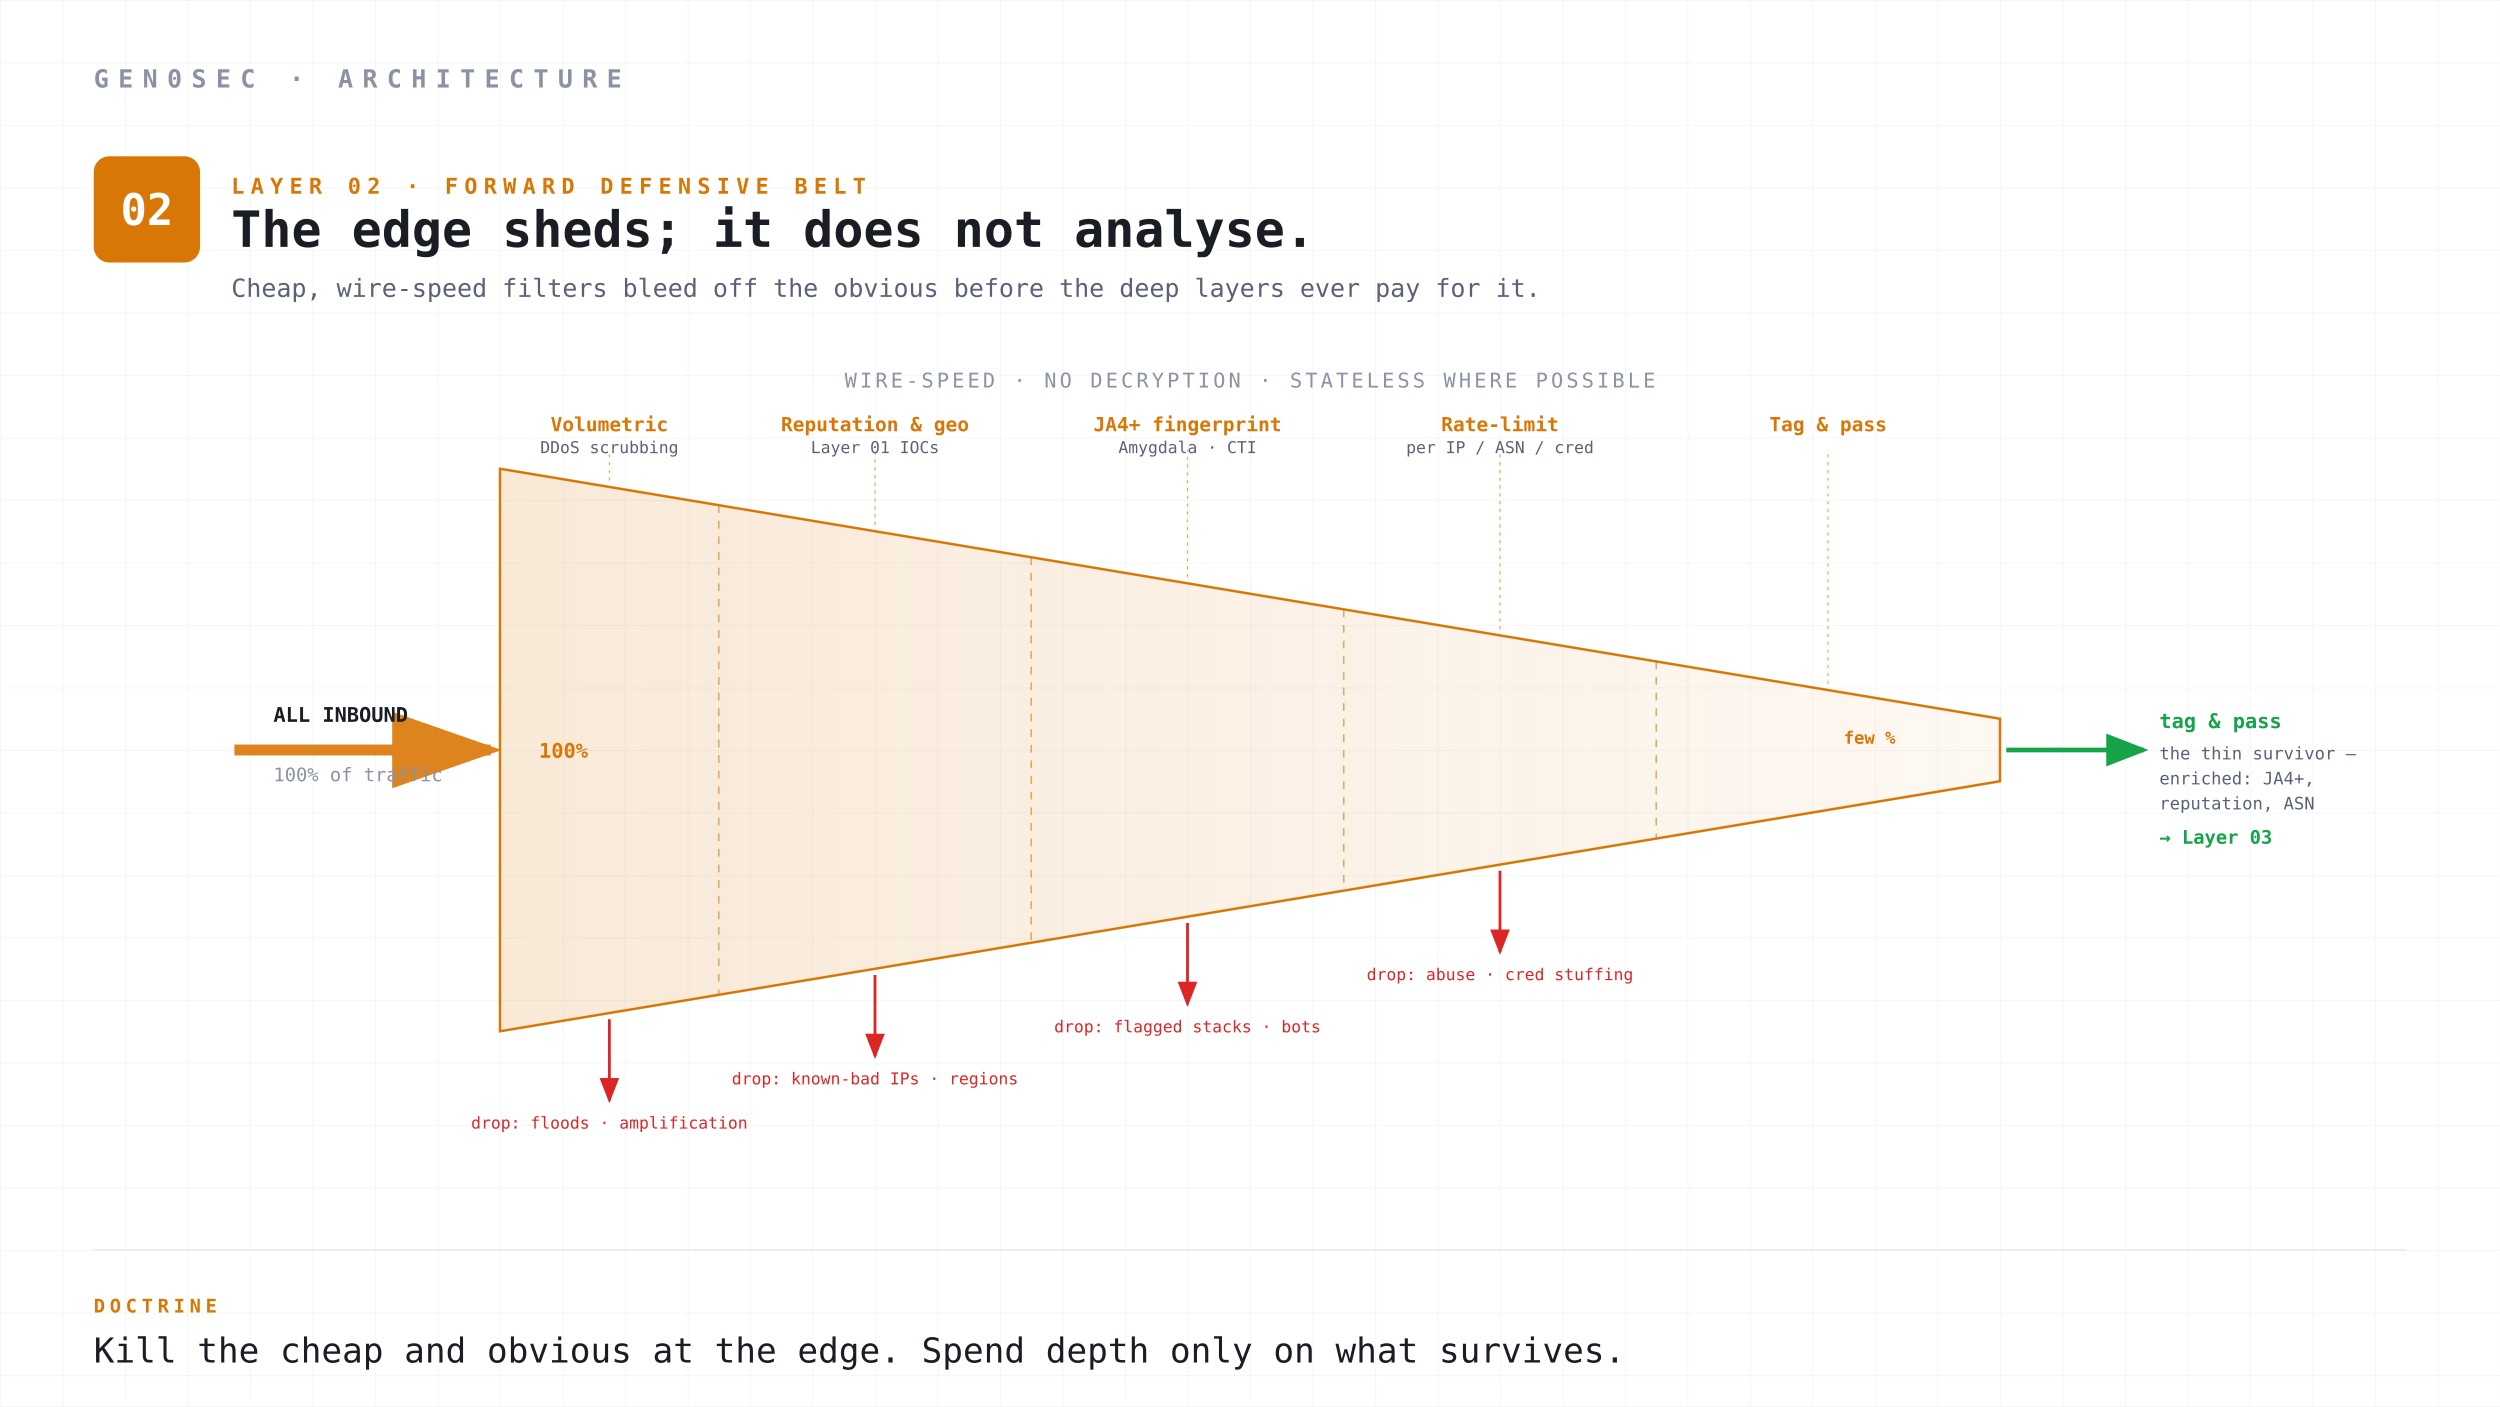
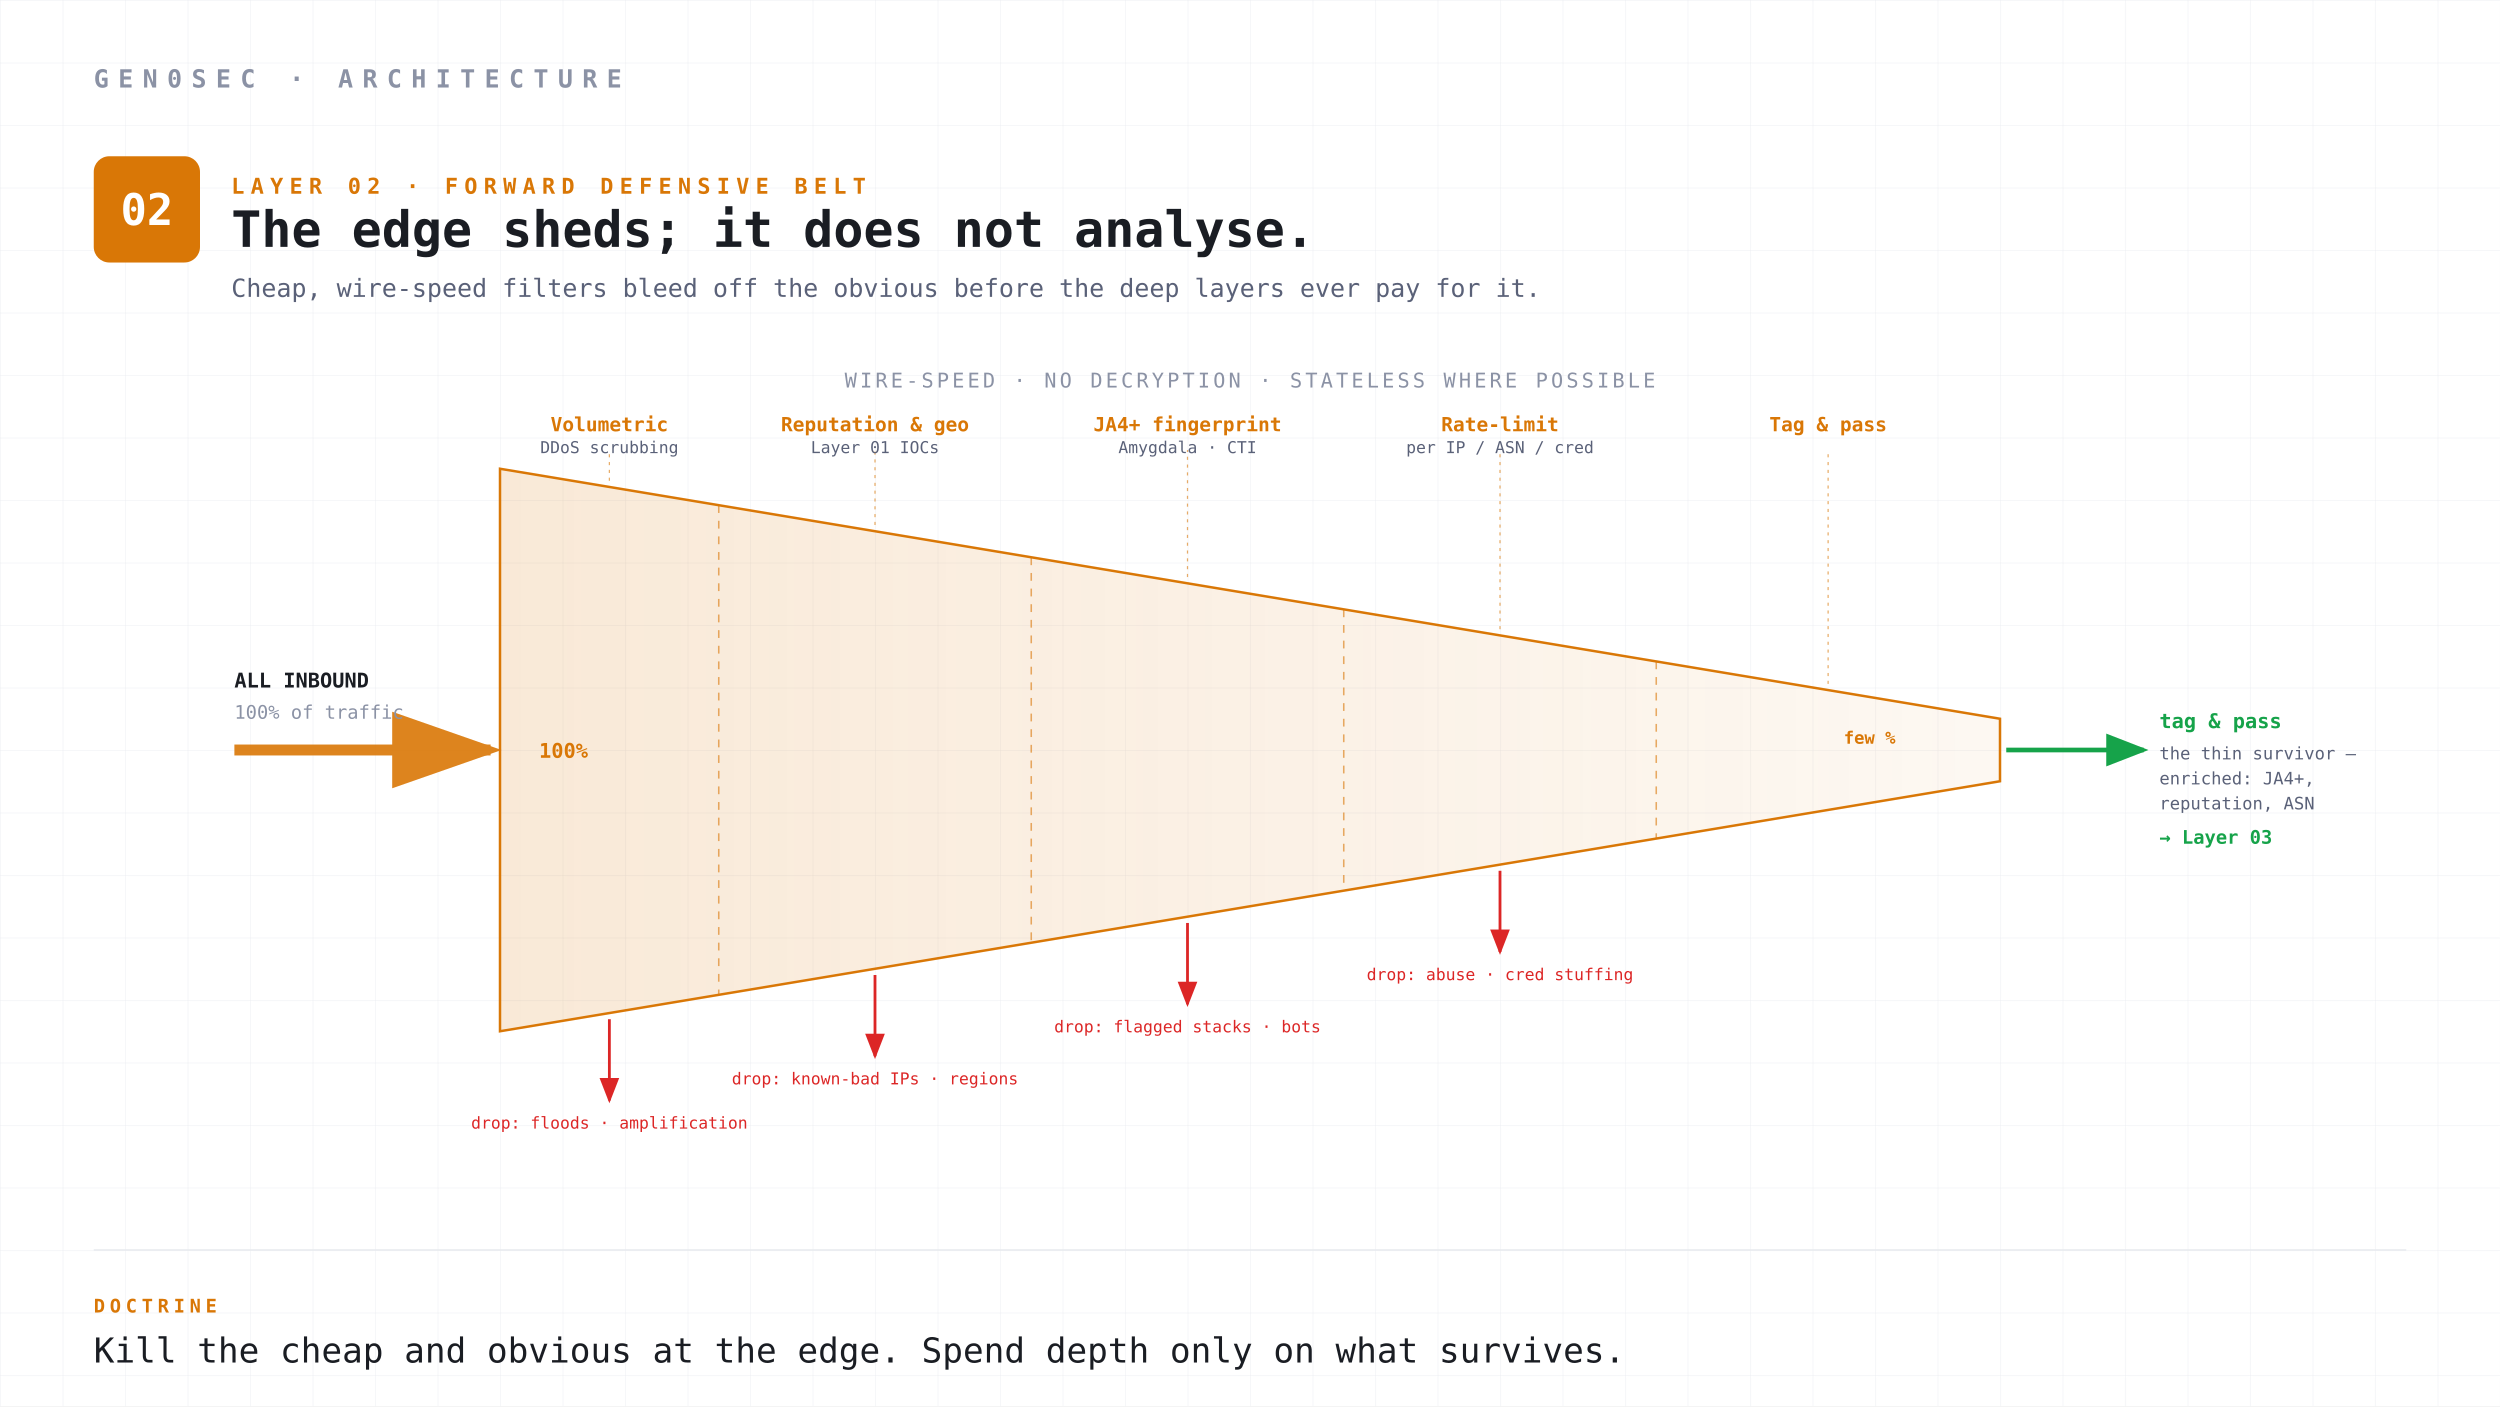
<svg xmlns="http://www.w3.org/2000/svg" viewBox="0 0 1600 900" font-family="'JetBrains Mono', ui-monospace, monospace">
  <style>text{font-family:'JetBrains Mono',ui-monospace,'SFMono-Regular',Menlo,Consolas,monospace;}</style>
  <defs>
    <pattern id="grid" width="40" height="40" patternUnits="userSpaceOnUse">
      <path d="M 40 0 L 0 0 0 40" fill="none" stroke="#e8eaef" stroke-width="0.5" />
    </pattern>
    <marker id="ar-red" markerWidth="9" markerHeight="7" refX="8" refY="3.5" orient="auto">
      <polygon points="0 0, 9 3.5, 0 7" fill="#dc2626" />
    </marker>
    <marker id="ar-orange" markerWidth="10" markerHeight="7" refX="9" refY="3.5" orient="auto">
      <polygon points="0 0, 10 3.5, 0 7" fill="#d97706" />
    </marker>
    <marker id="ar-green" markerWidth="9" markerHeight="7" refX="8" refY="3.5" orient="auto">
      <polygon points="0 0, 9 3.5, 0 7" fill="#16a34a" />
    </marker>
    <linearGradient id="fun" x1="0" y1="0" x2="1" y2="0">
      <stop offset="0" stop-color="rgba(217,119,6,0.16)" />
      <stop offset="1" stop-color="rgba(217,119,6,0.05)" />
    </linearGradient>
  </defs>
  <rect width="1600" height="900" fill="#ffffff" />
  <rect width="1600" height="900" fill="url(#grid)" />
  <text x="60" y="56" fill="#8b92a5" font-size="16" letter-spacing="6" font-weight="600">GEN0SEC · ARCHITECTURE</text>
  <rect x="60" y="100" width="68" height="68" rx="10" fill="#d97706" />
  <text x="94" y="144" fill="#ffffff" font-size="28" font-weight="700" text-anchor="middle">02</text>
  <text x="148" y="124" fill="#d97706" font-size="14" letter-spacing="4" font-weight="600">LAYER 02 · FORWARD DEFENSIVE BELT</text>
  <text x="148" y="158" fill="#1a1d23" font-size="32" font-weight="700">The edge sheds; it does not analyse.</text>
  <text x="148" y="190" fill="#5a6178" font-size="16">Cheap, wire-speed filters bleed off the obvious before the deep layers ever pay for it.</text>
  <text x="800" y="248" fill="#8b92a5" font-size="13" letter-spacing="2" text-anchor="middle">WIRE-SPEED · NO DECRYPTION · STATELESS WHERE POSSIBLE</text>
  <polygon points="320,300 1280,460 1280,500 320,660" fill="url(#fun)" stroke="#d97706" stroke-width="1.6" />
  <line x1="460" y1="323.3" x2="460" y2="636.7" stroke="#d97706" stroke-width="1" stroke-dasharray="5,5" opacity="0.6" />
  <line x1="390" y1="307.7" x2="390" y2="288" stroke="#d97706" stroke-width="0.8" stroke-dasharray="2,3" opacity="0.6" />
  <text x="390" y="276" fill="#d97706" font-size="12.5" font-weight="700" text-anchor="middle">Volumetric</text>
  <text x="390" y="290" fill="#5a6178" font-size="10.5" text-anchor="middle">DDoS scrubbing</text>
  <line x1="390" y1="652.3" x2="390" y2="704.3" stroke="#dc2626" stroke-width="1.8" marker-end="url(#ar-red)" />
  <text x="390" y="722.3" fill="#dc2626" font-size="10.5" text-anchor="middle">drop: floods · amplification</text>
  <line x1="660" y1="356.7" x2="660" y2="603.3" stroke="#d97706" stroke-width="1" stroke-dasharray="5,5" opacity="0.6" />
  <line x1="560" y1="336.0" x2="560" y2="288" stroke="#d97706" stroke-width="0.8" stroke-dasharray="2,3" opacity="0.6" />
  <text x="560" y="276" fill="#d97706" font-size="12.5" font-weight="700" text-anchor="middle">Reputation &amp; geo</text>
  <text x="560" y="290" fill="#5a6178" font-size="10.5" text-anchor="middle">Layer 01 IOCs</text>
  <line x1="560" y1="624.0" x2="560" y2="676.0" stroke="#dc2626" stroke-width="1.8" marker-end="url(#ar-red)" />
  <text x="560" y="694.0" fill="#dc2626" font-size="10.5" text-anchor="middle">drop: known-bad IPs · regions</text>
  <line x1="860" y1="390.0" x2="860" y2="570.0" stroke="#d97706" stroke-width="1" stroke-dasharray="5,5" opacity="0.6" />
  <line x1="760" y1="369.3" x2="760" y2="288" stroke="#d97706" stroke-width="0.8" stroke-dasharray="2,3" opacity="0.6" />
  <text x="760" y="276" fill="#d97706" font-size="12.5" font-weight="700" text-anchor="middle">JA4+ fingerprint</text>
  <text x="760" y="290" fill="#5a6178" font-size="10.5" text-anchor="middle">Amygdala · CTI</text>
  <line x1="760" y1="590.7" x2="760" y2="642.7" stroke="#dc2626" stroke-width="1.8" marker-end="url(#ar-red)" />
  <text x="760" y="660.7" fill="#dc2626" font-size="10.5" text-anchor="middle">drop: flagged stacks · bots</text>
  <line x1="1060" y1="423.3" x2="1060" y2="536.7" stroke="#d97706" stroke-width="1" stroke-dasharray="5,5" opacity="0.6" />
  <line x1="960" y1="402.7" x2="960" y2="288" stroke="#d97706" stroke-width="0.8" stroke-dasharray="2,3" opacity="0.6" />
  <text x="960" y="276" fill="#d97706" font-size="12.5" font-weight="700" text-anchor="middle">Rate-limit</text>
  <text x="960" y="290" fill="#5a6178" font-size="10.5" text-anchor="middle">per IP / ASN / cred</text>
  <line x1="960" y1="557.3" x2="960" y2="609.3" stroke="#dc2626" stroke-width="1.8" marker-end="url(#ar-red)" />
  <text x="960" y="627.3" fill="#dc2626" font-size="10.5" text-anchor="middle">drop: abuse · cred stuffing</text>
  <line x1="1170" y1="437.7" x2="1170" y2="288" stroke="#d97706" stroke-width="0.8" stroke-dasharray="2,3" opacity="0.6" />
  <text x="1170" y="276" fill="#d97706" font-size="12.5" font-weight="700" text-anchor="middle">Tag &amp; pass</text>
  <line x1="150" y1="480" x2="314" y2="480" stroke="#d97706" stroke-width="7" marker-end="url(#ar-orange)" opacity="0.9" />
-   <text x="175" y="462" fill="#1a1d23" font-size="13" font-weight="700">ALL INBOUND</text>
-   <text x="175" y="500" fill="#8b92a5" font-size="12">100% of traffic</text>
+   <text x="150" y="440" fill="#1a1d23" font-size="13" font-weight="700">ALL INBOUND</text>
+   <text x="150" y="460" fill="#8b92a5" font-size="12">100% of traffic</text>
  <line x1="1284" y1="480" x2="1372" y2="480" stroke="#16a34a" stroke-width="3" marker-end="url(#ar-green)" />
  <text x="1382" y="466" fill="#16a34a" font-size="13" font-weight="700">tag &amp; pass</text>
  <text x="1382" y="486" fill="#5a6178" font-size="11">the thin survivor —</text>
  <text x="1382" y="502" fill="#5a6178" font-size="11">enriched: JA4+,</text>
  <text x="1382" y="518" fill="#5a6178" font-size="11">reputation, ASN</text>
  <text x="1382" y="540" fill="#16a34a" font-size="12" font-weight="700">→ Layer 03</text>
  <text x="345" y="485.0" fill="#d97706" font-size="13" font-weight="700">100%</text>
  <text x="1180" y="476" fill="#d97706" font-size="11" font-weight="700">few %</text>
  <line x1="60" y1="800" x2="1540" y2="800" stroke="#e8eaef" stroke-width="1" />
  <text x="60" y="840" fill="#d97706" font-size="12" letter-spacing="3" font-weight="700">DOCTRINE</text>
  <text x="60" y="872" fill="#1a1d23" font-size="22" font-weight="500">Kill the cheap and obvious at the edge. Spend depth only on what survives.</text>
</svg>
